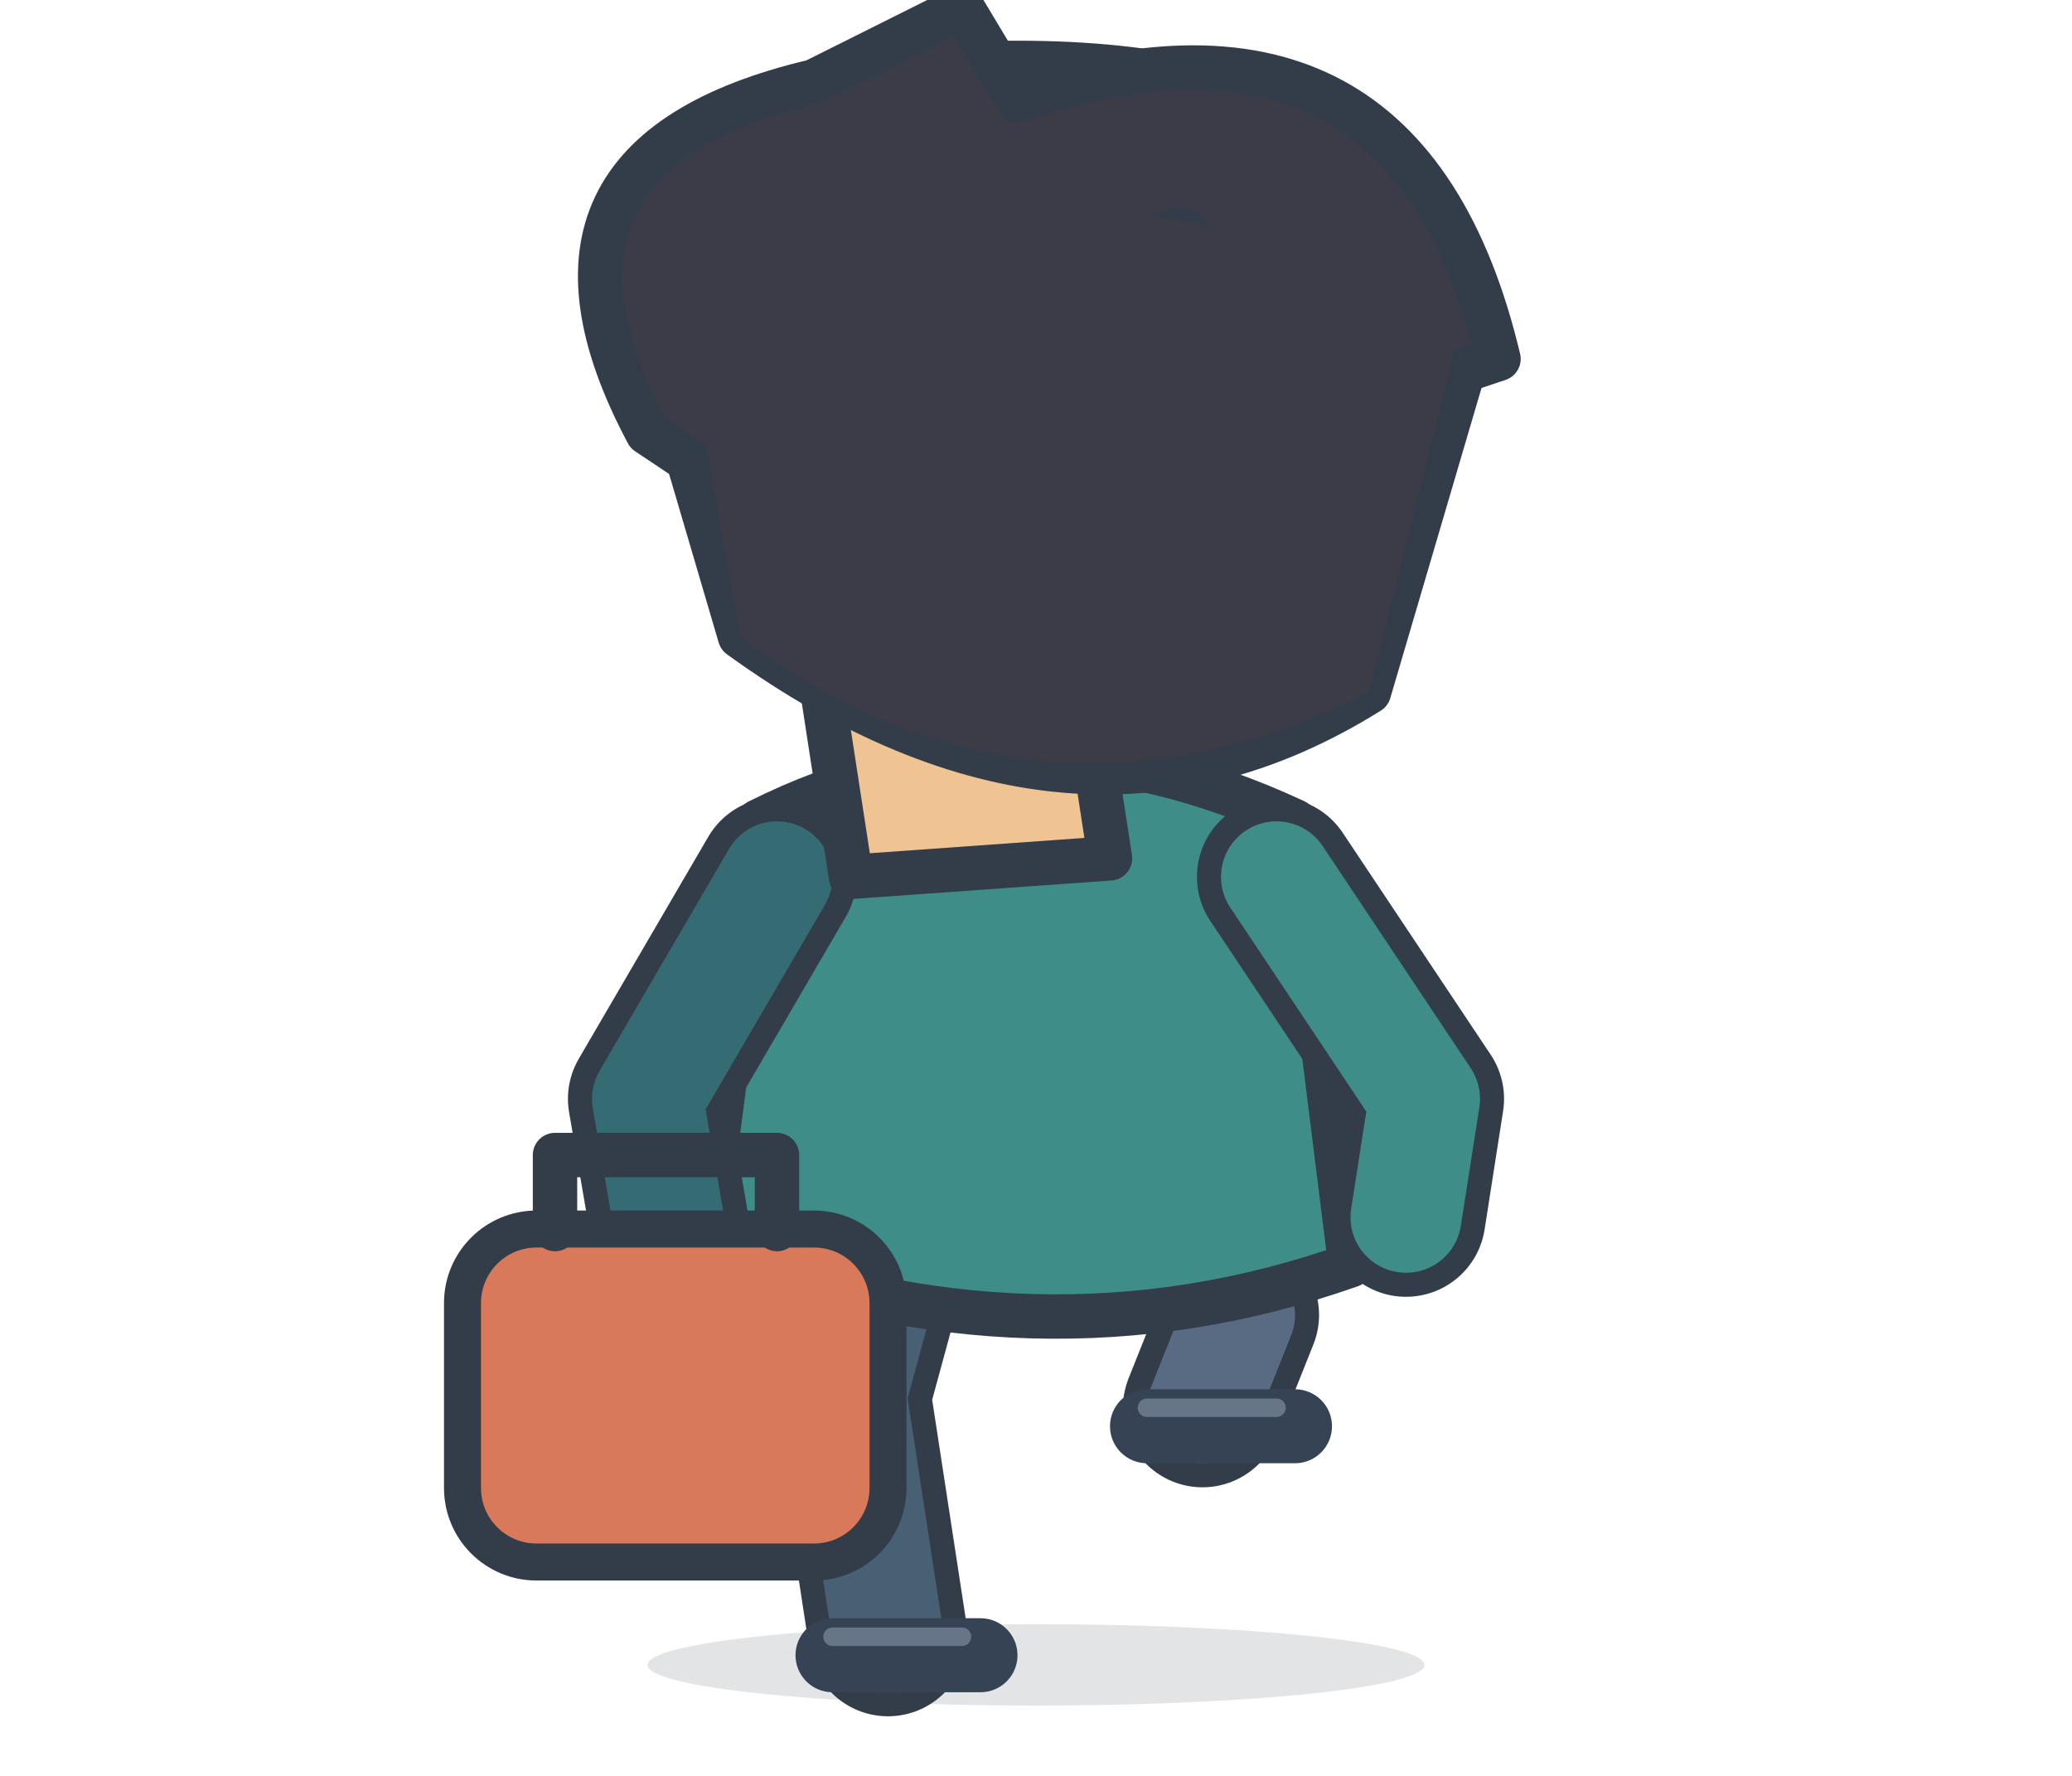
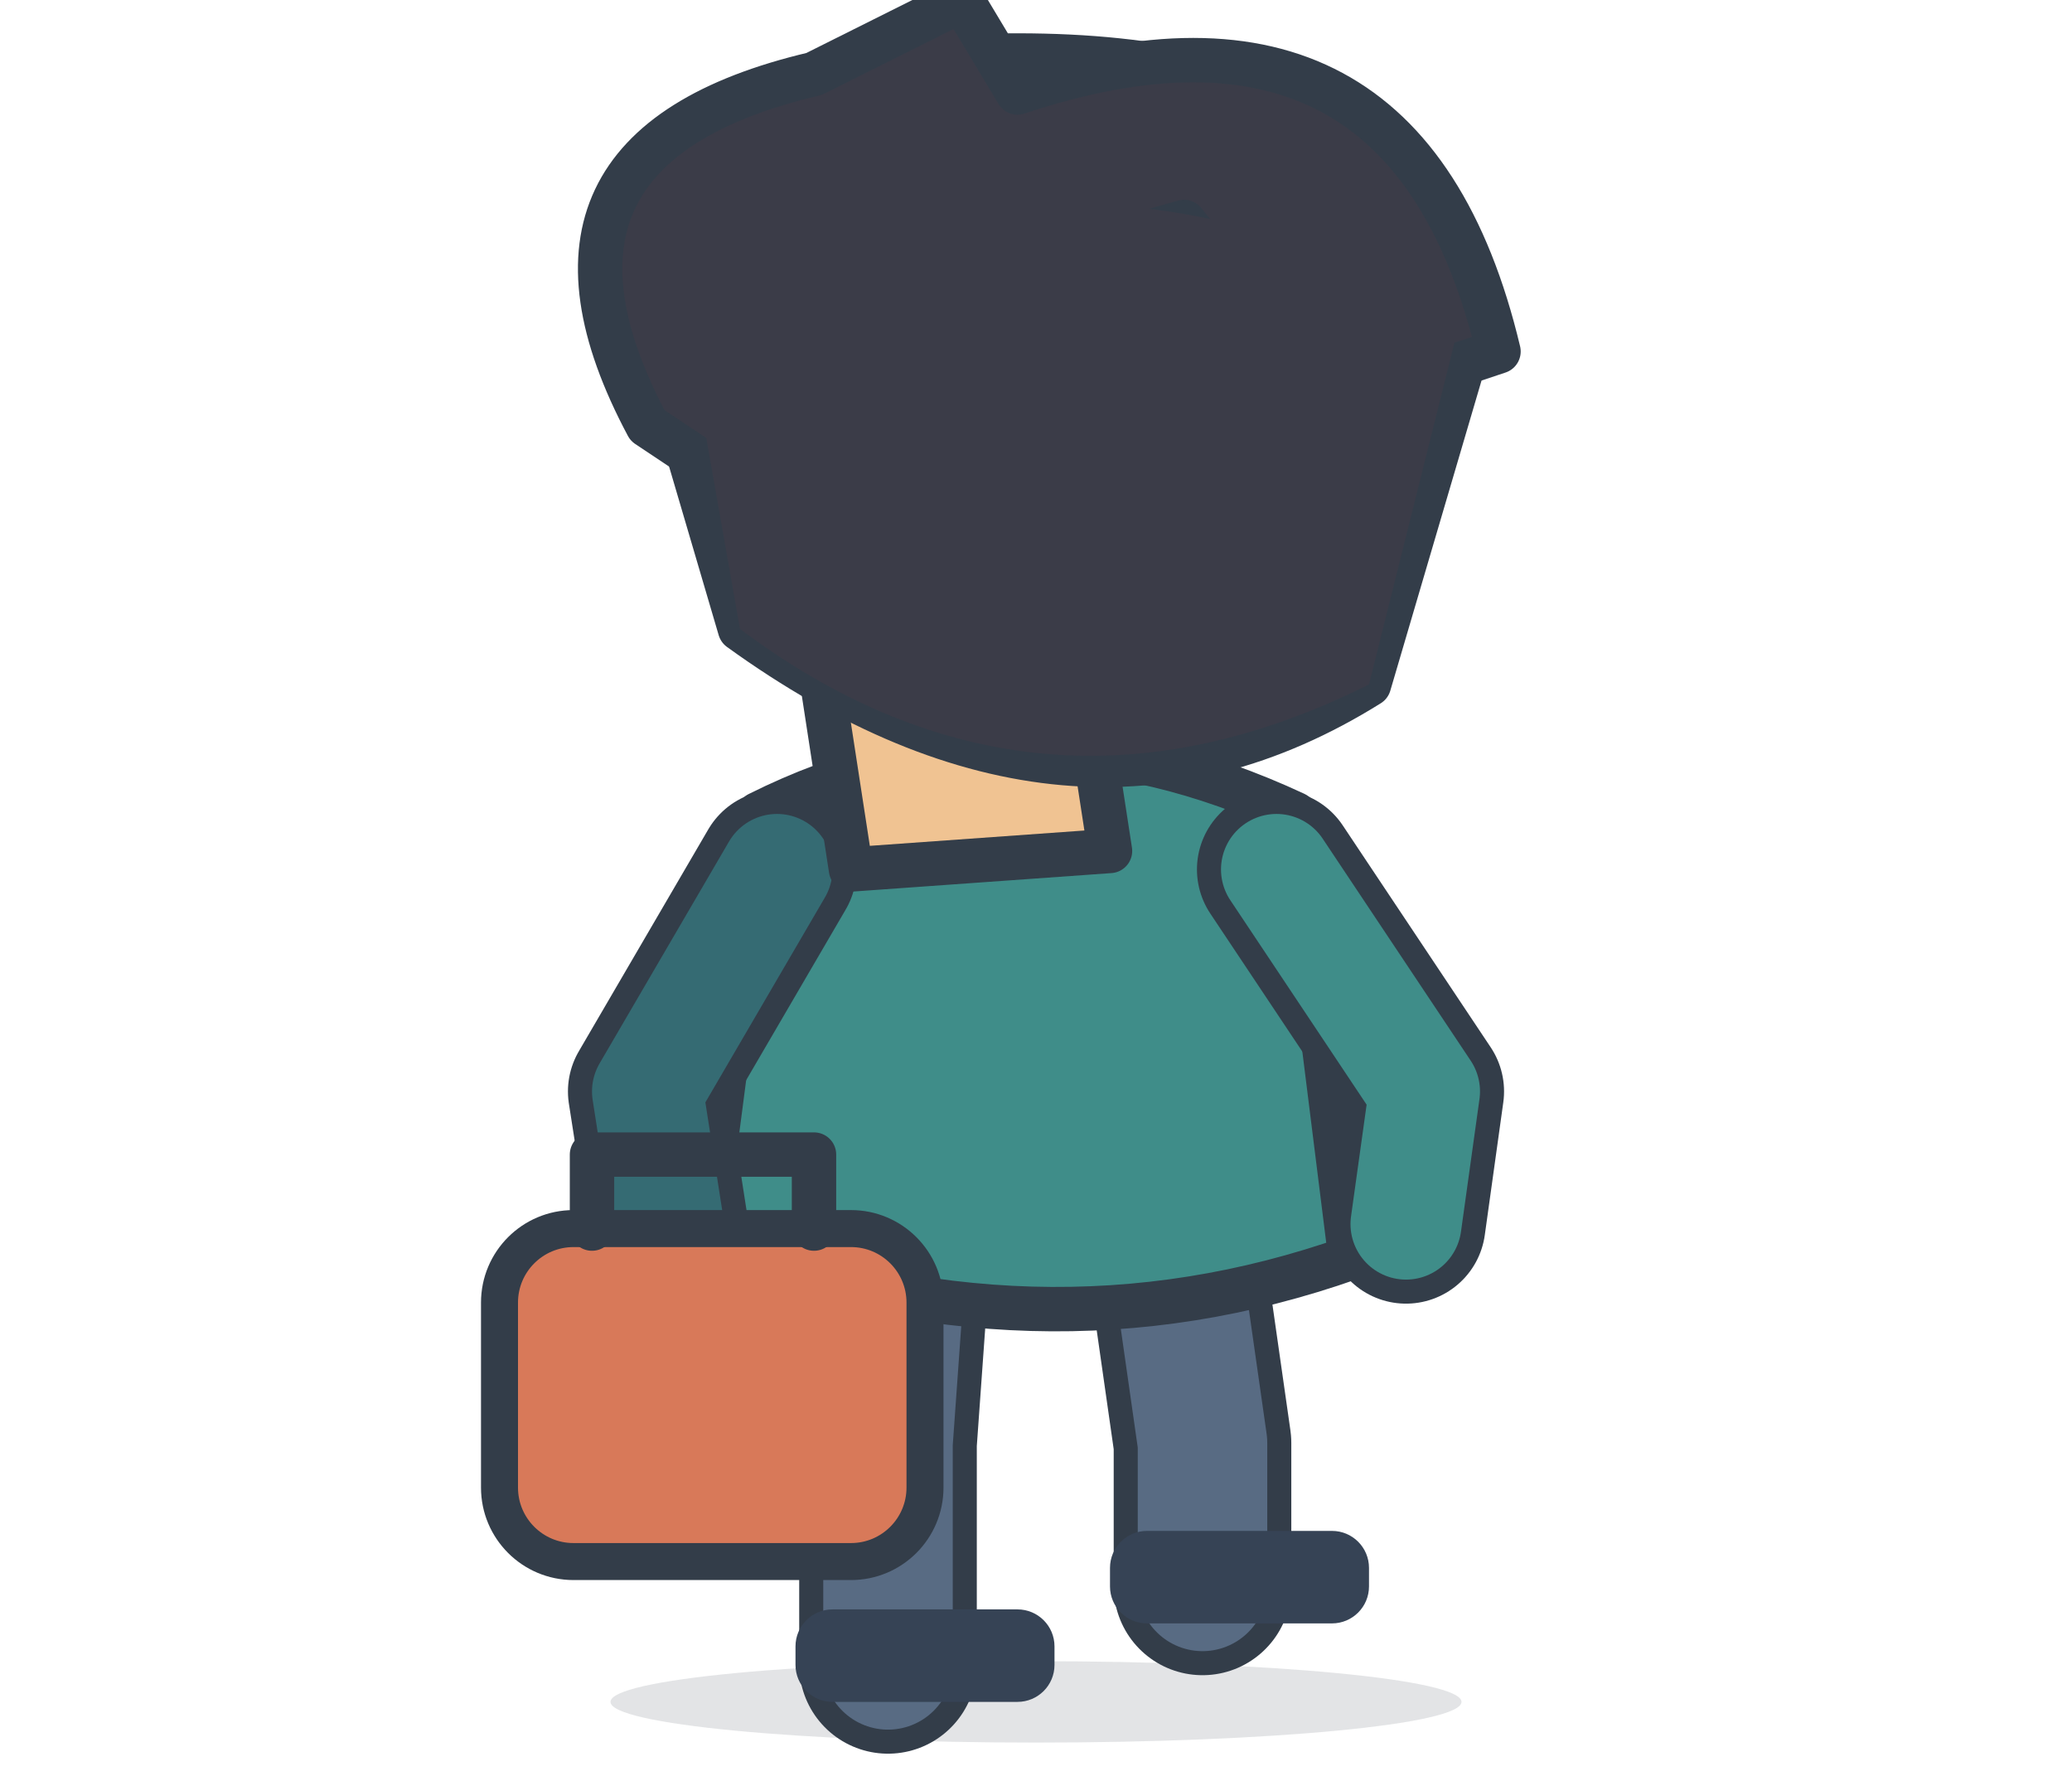
<svg xmlns="http://www.w3.org/2000/svg" width="112" height="96" viewBox="0 0 112 96">
-   <ellipse cx="56" cy="90" rx="21" ry="2.2" fill="#333d49" opacity=".14" />
-   <path d="M63 64.4L67 71.085L65 76.1" fill="none" stroke="#333d49" stroke-width="8.6" stroke-linejoin="round" stroke-linecap="round" />
-   <path d="M63 64.4L67 71.085L65 76.1" fill="none" stroke="#586b83" stroke-width="6" stroke-linejoin="round" stroke-linecap="round" />
-   <rect x="60" y="75.1" width="12" height="4" rx="2" fill="#364355" />
-   <path d="M62 76.1h7" fill="none" stroke="#667587" stroke-width="1" stroke-linejoin="round" stroke-linecap="round" />
-   <path d="M49 64.4L46 75.417L48 88.478" fill="none" stroke="#333d49" stroke-width="8.6" stroke-linejoin="round" stroke-linecap="round" />
-   <path d="M49 64.4L46 75.417L48 88.478" fill="none" stroke="#486074" stroke-width="6" stroke-linejoin="round" stroke-linecap="round" />
-   <rect x="43" y="87.478" width="12" height="4" rx="2" fill="#364355" />
-   <path d="M45 88.478h7" fill="none" stroke="#667587" stroke-width="1" stroke-linejoin="round" stroke-linecap="round" />
-   <g transform="translate(0 0.4)">
-     <path d="M41 44q14-7 29 0l3 24q-17 6-35-1Z" fill="#3f8d89" stroke="#333d49" stroke-width="2.4" stroke-linejoin="round" stroke-linecap="round" />
-     <path d="M42 47L35 59L37 70.598" fill="none" stroke="#333d49" stroke-width="8.6" stroke-linejoin="round" stroke-linecap="round" />
-     <path d="M42 47L35 59L37 70.598" fill="none" stroke="#356b73" stroke-width="6" stroke-linejoin="round" stroke-linecap="round" />
-     <path d="M69 47L77 59L76 65.402" fill="none" stroke="#333d49" stroke-width="8.6" stroke-linejoin="round" stroke-linecap="round" />
-     <path d="M69 47L77 59L76 65.402" fill="none" stroke="#3f8d89" stroke-width="6" stroke-linejoin="round" stroke-linecap="round" />
-     <rect x="25" y="66.039" width="23" height="18" rx="4" fill="#d87959" stroke="#333d49" stroke-width="2" />
-     <path d="M30 66.039v-4h12v4" fill="none" stroke="#333d49" stroke-width="2.4" stroke-linejoin="round" stroke-linecap="round" />
-     <path d="M44 34 58 33l2 13-14 1Z" fill="#f0c392" stroke="#333d49" stroke-width="2.4" stroke-linejoin="round" stroke-linecap="round" />
-     <path d="M35 17Q34 3 55 3q23 0 24 17l-5 17Q58 47 40 34Z" fill="#f0c392" stroke="#333d49" stroke-width="2.4" stroke-linejoin="round" stroke-linecap="round" />
-     <path d="M35 23Q27 8 44 4L52 0l3 5Q76-2 81 19l-9 3-8-10-21 6-2 9Z" fill="#3b3c48" stroke="#333d49" stroke-width="2.4" stroke-linejoin="round" stroke-linecap="round" />
-     <path d="M37 17q20-12 42 0l-5 20q-18 9-34-3Z" fill="#3b3c48" />
-   </g>
+   <ellipse cx="56" cy="92" rx="23" ry="2.2" fill="#333d49" opacity=".14" />
+   <path d="M49 64L48 78L48 90" fill="none" stroke="#333d49" stroke-width="9.6" stroke-linejoin="round" stroke-linecap="round" />
+   <path d="M49 64L48 78L48 90" fill="none" stroke="#586b83" stroke-width="7" stroke-linejoin="round" stroke-linecap="round" />
+   <rect x="43" y="87" width="14" height="5" rx="2" fill="#364355" />
+   <path d="M63 64L65 78L65 85.757" fill="none" stroke="#333d49" stroke-width="9.6" stroke-linejoin="round" stroke-linecap="round" />
+   <path d="M63 64L65 78L65 85.757" fill="none" stroke="#586b83" stroke-width="7" stroke-linejoin="round" stroke-linecap="round" />
+   <rect x="60" y="82.757" width="14" height="5" rx="2" fill="#364355" />
+   <path d="M41 44q14-7 29 0l3 24q-17 6-35-1Z" fill="#3f8d89" stroke="#333d49" stroke-width="2.4" stroke-linejoin="round" stroke-linecap="round" />
+   <path d="M42 47L35 59L37 71.828" fill="none" stroke="#333d49" stroke-width="8.6" stroke-linejoin="round" stroke-linecap="round" />
+   <path d="M42 47L35 59L37 71.828" fill="none" stroke="#356b73" stroke-width="6" stroke-linejoin="round" stroke-linecap="round" />
+   <path d="M69 47L77 59L76 66.172" fill="none" stroke="#333d49" stroke-width="8.6" stroke-linejoin="round" stroke-linecap="round" />
+   <path d="M69 47L77 59L76 66.172" fill="none" stroke="#3f8d89" stroke-width="6" stroke-linejoin="round" stroke-linecap="round" />
+   <rect x="27" y="66.414" width="23" height="18" rx="4" fill="#d87959" stroke="#333d49" stroke-width="2" />
+   <path d="M32 66.414v-4h12v4" fill="none" stroke="#333d49" stroke-width="2.4" stroke-linejoin="round" stroke-linecap="round" />
+   <path d="M44 34 58 33l2 13-14 1Z" fill="#f0c392" stroke="#333d49" stroke-width="2.4" stroke-linejoin="round" stroke-linecap="round" />
+   <path d="M35 17Q34 3 55 3q23 0 24 17l-5 17Q58 47 40 34Z" fill="#f0c392" stroke="#333d49" stroke-width="2.4" stroke-linejoin="round" stroke-linecap="round" />
+   <path d="M35 23Q27 8 44 4L52 0l3 5Q76-2 81 19l-9 3-8-10-21 6-2 9Z" fill="#3b3c48" stroke="#333d49" stroke-width="2.4" stroke-linejoin="round" stroke-linecap="round" />
+   <path d="M37 17q20-12 42 0l-5 20q-18 9-34-3Z" fill="#3b3c48" />
</svg>
